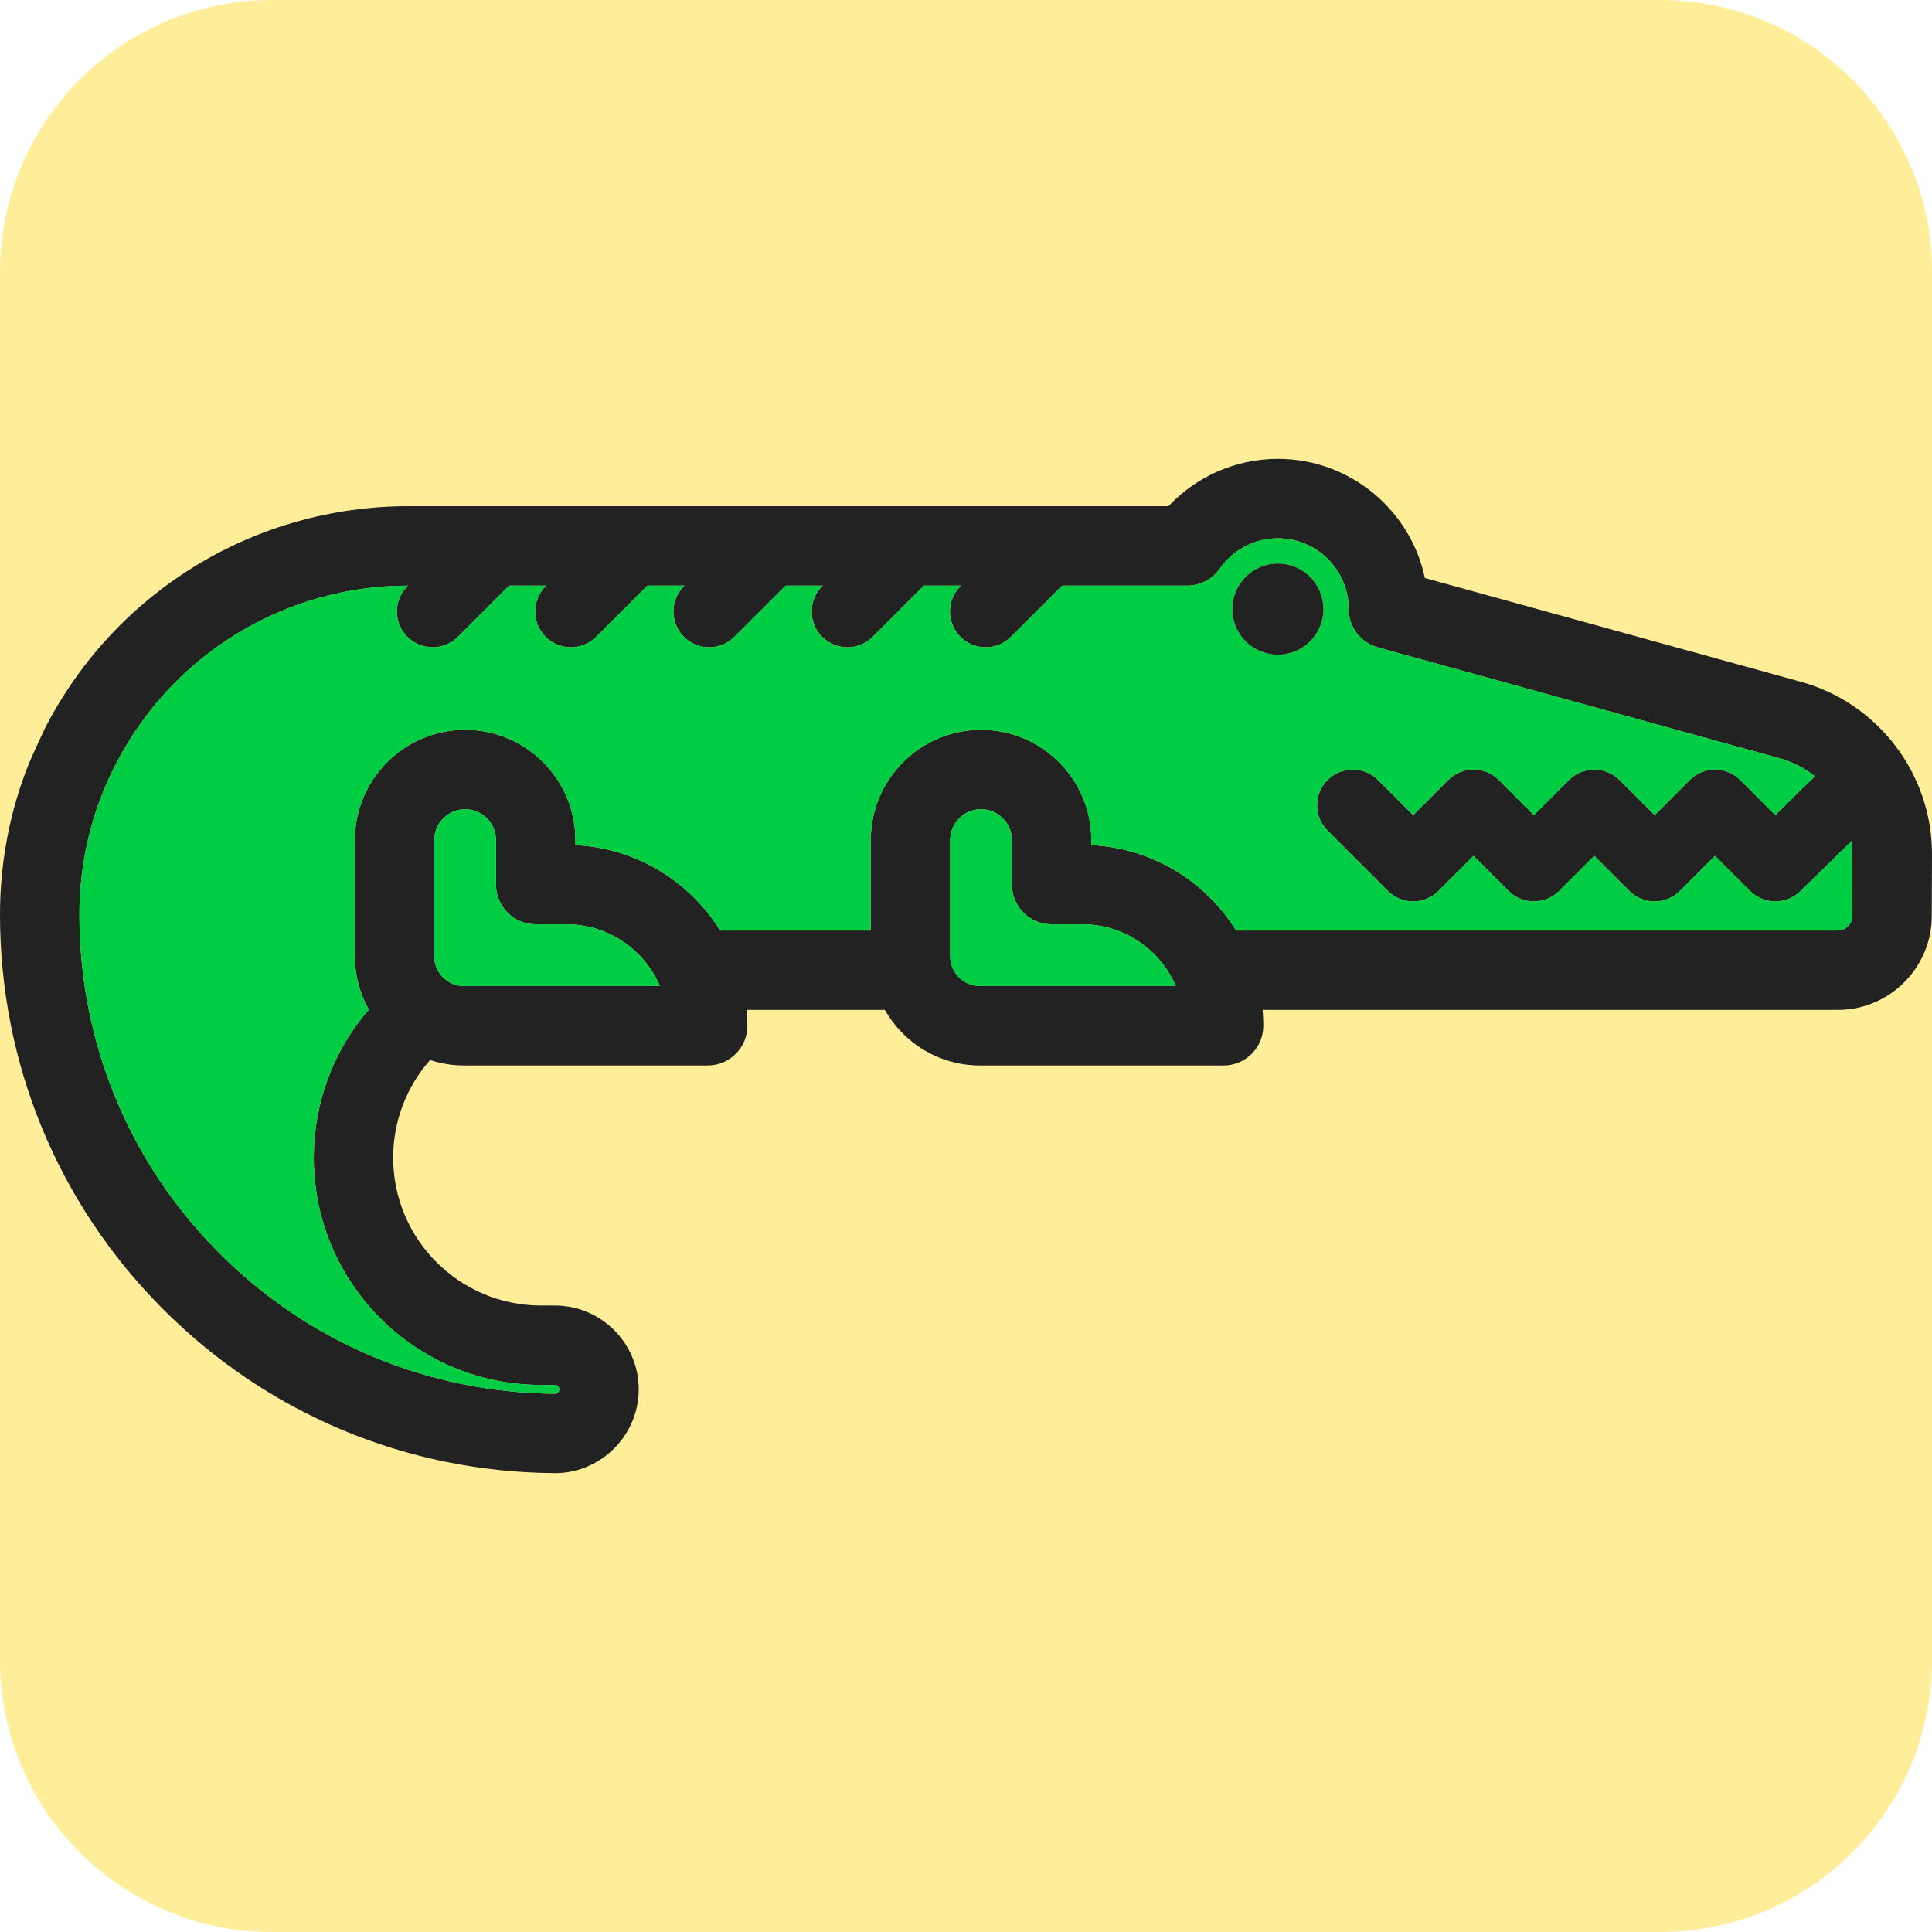
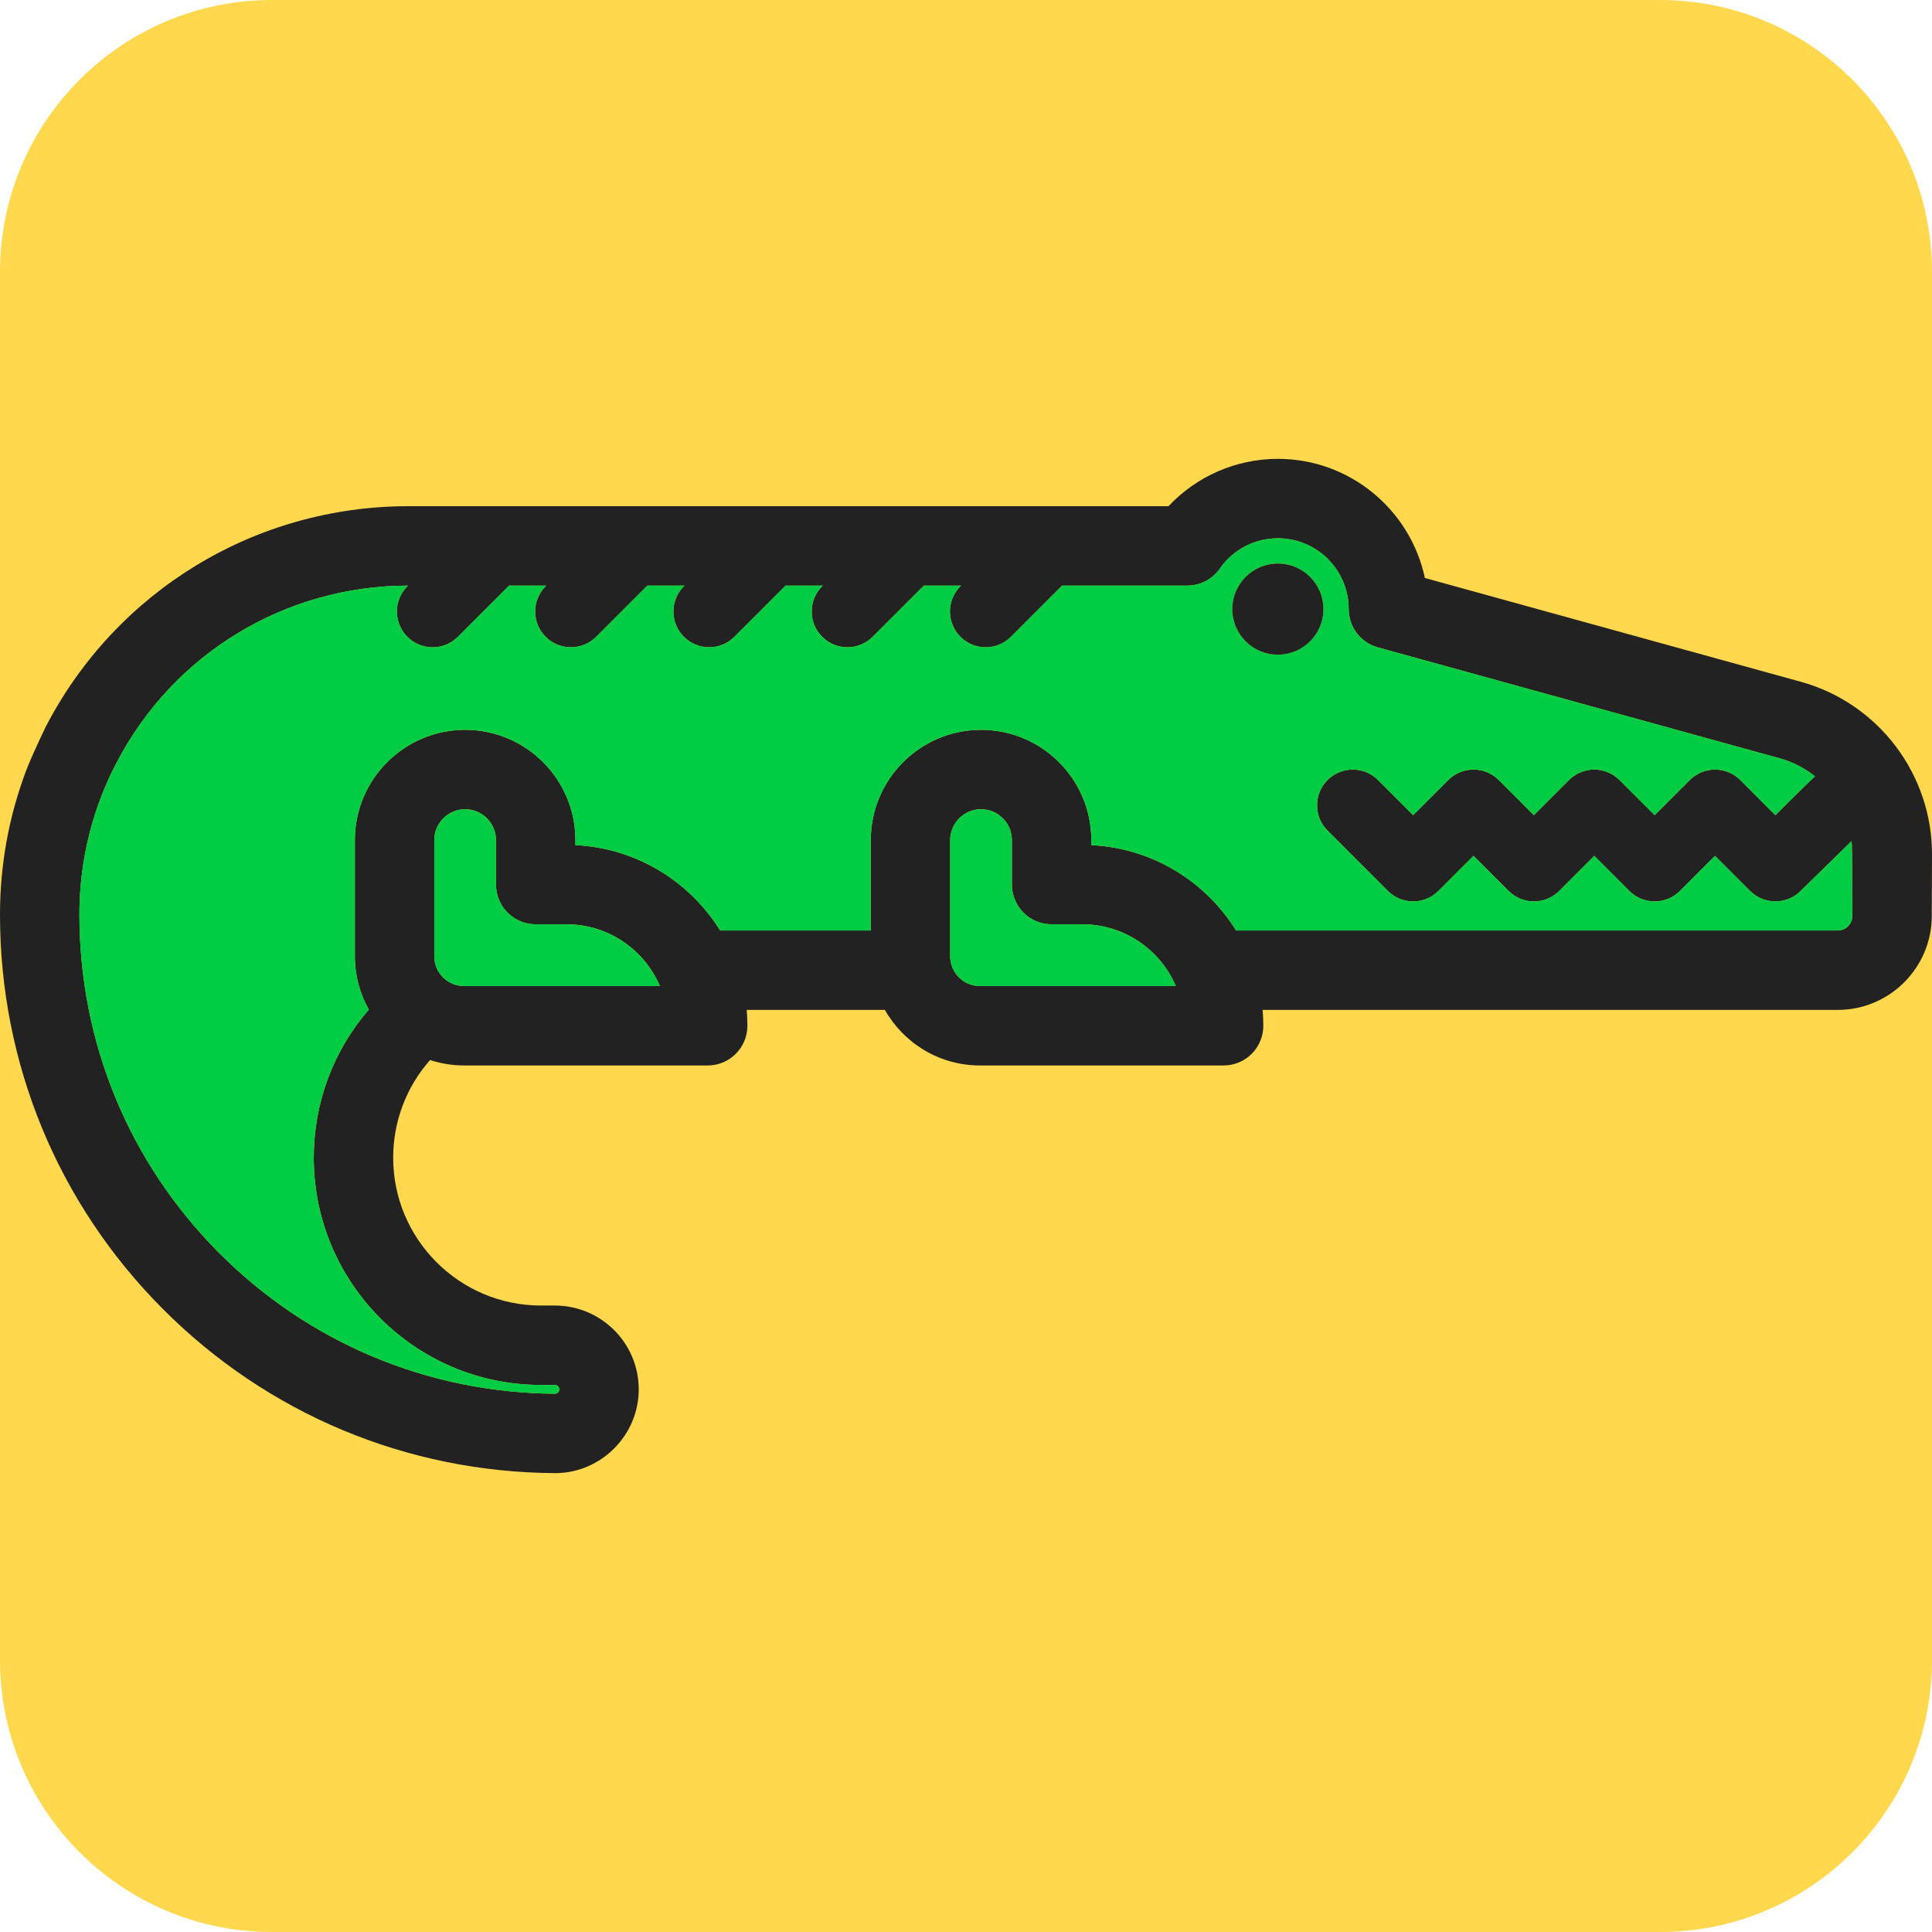
<svg xmlns="http://www.w3.org/2000/svg" height="800px" width="800px" viewBox="0 0 511.475 511.475">
-   <rect width="511.475" height="511.475" rx="72" fill="#ffee99" />
+   <rect width="511.475" height="511.475" rx="72" fill="#ffd84d" />
  <path fill="#222222" d="M476.753,180.492c20.509,5.655,34.784,24.483,34.721,45.759l-0.063,16.315   c-0.032,13.666-11.206,24.798-24.893,24.798H334.262c0.116,1.377,0.189,2.775,0.189,4.194c0,5.803-4.709,10.512-10.512,10.512   h-64.523c-10.775,0-20.183-5.939-25.155-14.706h-36.582c0.116,1.377,0.189,2.775,0.189,4.194c0,5.803-4.709,10.512-10.512,10.512   h-64.523c-3.133,0-6.15-0.515-8.977-1.44c-6.265,7.096-9.766,16.231-9.766,25.87c0,21.571,17.555,39.126,39.126,39.126h3.69   c12.236,0,22.191,9.955,22.191,22.191c0,12.068-9.818,22.023-21.886,22.18h-0.21c-39.347-0.231-76.275-15.705-103.996-43.572   C15.274,318.547,0,281.502,0,242.124c0-13.077,2.313-25.86,6.875-38.001c1.482-3.974,5.256-11.784,5.288-11.837   c0.032-0.053,0.053-0.105,0.084-0.147c18.711-35.857,55.451-58.132,95.87-58.132c0.116,0,201.222,0,201.222,0   c7.453-7.926,17.913-12.53,28.961-12.53c19.111,0,35.11,13.54,38.916,31.536L476.753,180.492z M490.387,242.492   c0,0-0.032-18.68-0.189-19.836l-13.497,13.214c-3.7,3.69-9.682,3.69-13.382,0l-9.293-9.293l-9.293,9.293   c-1.766,1.777-4.173,2.775-6.686,2.775s-4.92-0.999-6.686-2.775l-9.293-9.293l-9.293,9.293c-1.777,1.777-4.184,2.775-6.696,2.775   c-2.502,0-4.909-0.999-6.686-2.775l-9.293-9.293l-9.293,9.293c-1.777,1.777-4.184,2.775-6.686,2.775   c-2.512,0-4.92-0.999-6.696-2.775l-15.978-15.978c-3.69-3.7-3.69-9.692,0-13.382c3.7-3.7,9.692-3.7,13.382,0l9.293,9.293   l9.293-9.293c3.69-3.7,9.682-3.7,13.382,0l9.282,9.293l9.293-9.293c1.777-1.777,4.184-2.775,6.696-2.775   c2.502,0,4.909,0.999,6.686,2.775l9.293,9.293l9.293-9.293c1.777-1.777,4.184-2.775,6.686-2.775c2.512,0,4.92,0.999,6.696,2.775   l9.282,9.293c0,0,10.071-9.986,10.481-10.291c-2.702-2.144-5.845-3.795-9.324-4.751l-106.392-29.371   c-4.562-1.261-7.716-5.403-7.716-10.134c0-10.344-8.41-18.753-18.754-18.753c-6.118,0-11.868,2.996-15.358,8.021   c-1.966,2.828-5.193,4.51-8.63,4.51h-33.123l-13.55,13.55c-1.85,1.85-4.268,2.775-6.686,2.775c-2.428,0-4.846-0.925-6.696-2.775   c-3.69-3.69-3.69-9.682,0-13.382l0.179-0.168h-9.85l-13.55,13.55c-1.85,1.85-4.268,2.775-6.686,2.775   c-2.428,0-4.846-0.925-6.696-2.775c-3.69-3.69-3.69-9.682,0-13.382l0.168-0.168h-9.839l-13.55,13.55   c-1.85,1.85-4.268,2.775-6.686,2.775c-2.428,0-4.846-0.925-6.696-2.775c-3.69-3.69-3.69-9.682,0-13.382l0.168-0.168h-9.839   l-13.55,13.55c-1.85,1.85-4.268,2.775-6.686,2.775c-2.428,0-4.846-0.925-6.696-2.775c-3.69-3.69-3.69-9.682,0-13.382l0.168-0.168   h-9.839l-13.55,13.55c-1.85,1.85-4.268,2.775-6.696,2.775c-2.418,0-4.836-0.925-6.686-2.775c-3.7-3.69-3.7-9.682,0-13.382   l0.168-0.168c-32.493,0.042-62.021,17.944-77.095,46.768c-0.011,0-0.011,0.01-0.011,0.021c-0.042,0.074-0.084,0.158-0.126,0.242   c-1.598,3.038-3.017,6.223-4.226,9.45c-3.669,9.776-5.529,20.068-5.529,30.611c0,33.786,13.098,65.564,36.887,89.479   c23.736,23.862,55.367,37.139,89.058,37.37c0.61-0.032,1.104-0.536,1.104-1.156c0-0.641-0.526-1.167-1.167-1.167h-3.69   c-33.166,0-60.15-26.984-60.15-60.15c0-14.591,5.214-28.414,14.57-39.22c-2.344-4.173-3.69-8.977-3.69-14.097v-30.779   c0-16.094,13.098-29.192,29.192-29.192c16.104,0,29.192,13.098,29.192,29.192v1.335c16.178,0.778,30.264,9.629,38.327,22.601h39.872   v-23.936c0-16.094,13.098-29.192,29.192-29.192c16.094,0,29.192,13.098,29.192,29.192v1.335   c16.178,0.778,30.264,9.629,38.327,22.601h159.279C488.642,246.339,490.377,244.616,490.387,242.492z M259.416,261.046h51.866   c-4.1-9.598-13.634-16.346-24.703-16.346h-8.178c-5.803,0-10.512-4.699-10.512-10.512v-11.784c0-4.499-3.658-8.168-8.168-8.168   s-8.168,3.669-8.168,8.168v30.779C251.553,257.514,255.075,261.046,259.416,261.046z M122.833,261.046H174.7   c-4.1-9.598-13.624-16.346-24.703-16.346h-8.178c-5.803,0-10.512-4.699-10.512-10.512v-11.784c0-4.499-3.658-8.168-8.168-8.168   c-4.499,0-8.168,3.669-8.168,8.168v30.779C114.97,257.514,118.502,261.046,122.833,261.046z" />
  <path fill="#00cc44" d="M490.198,222.656c0.158,1.156,0.189,19.836,0.189,19.836c-0.011,2.123-1.745,3.847-3.868,3.847   H327.24c-8.063-12.972-22.149-21.823-38.327-22.601v-1.335c0-16.094-13.098-29.192-29.192-29.192s-29.192,13.098-29.192,29.192   v23.936h-39.872c-8.063-12.972-22.149-21.823-38.327-22.601v-1.335c0-16.094-13.087-29.192-29.192-29.192   c-16.094,0-29.192,13.098-29.192,29.192v30.779c0,5.119,1.346,9.923,3.69,14.097c-9.356,10.806-14.57,24.63-14.57,39.22   c0,33.165,26.984,60.15,60.15,60.15h3.69c0.641,0,1.167,0.526,1.167,1.167c0,0.62-0.494,1.125-1.104,1.156   c-33.691-0.231-65.322-13.508-89.058-37.37c-23.789-23.915-36.887-55.693-36.887-89.479c0-10.544,1.861-20.835,5.529-30.611   c1.209-3.227,2.628-6.412,4.226-9.45c0.042-0.084,0.084-0.168,0.126-0.242c0-0.011,0-0.021,0.011-0.021   c15.074-28.824,44.603-46.726,77.095-46.768l-0.168,0.168c-3.7,3.7-3.7,9.692,0,13.382c1.85,1.85,4.268,2.775,6.686,2.775   c2.428,0,4.846-0.925,6.696-2.775l13.55-13.55h9.839l-0.168,0.168c-3.69,3.7-3.69,9.692,0,13.382c1.85,1.85,4.268,2.775,6.696,2.775   c2.418,0,4.836-0.925,6.686-2.775l13.55-13.55h9.839l-0.168,0.168c-3.69,3.7-3.69,9.692,0,13.382c1.85,1.85,4.268,2.775,6.696,2.775   c2.418,0,4.836-0.925,6.686-2.775l13.55-13.55h9.839l-0.168,0.168c-3.69,3.7-3.69,9.692,0,13.382c1.85,1.85,4.268,2.775,6.696,2.775   c2.418,0,4.836-0.925,6.686-2.775l13.55-13.55h9.85l-0.179,0.168c-3.69,3.7-3.69,9.692,0,13.382c1.85,1.85,4.268,2.775,6.696,2.775   c2.418,0,4.836-0.925,6.686-2.775l13.55-13.55h33.123c3.437,0,6.665-1.682,8.63-4.51c3.49-5.025,9.24-8.021,15.358-8.021   c10.344,0,18.754,8.41,18.754,18.753c0,4.73,3.154,8.872,7.716,10.134l106.392,29.371c3.479,0.957,6.623,2.607,9.324,4.751   c-0.41,0.305-10.481,10.291-10.481,10.291l-9.282-9.293c-1.777-1.777-4.184-2.775-6.696-2.775c-2.502,0-4.909,0.999-6.686,2.775   l-9.293,9.293l-9.293-9.293c-1.777-1.777-4.184-2.775-6.686-2.775c-2.512,0-4.92,0.999-6.696,2.775l-9.293,9.293l-9.282-9.293   c-3.7-3.7-9.692-3.7-13.382,0l-9.293,9.293l-9.293-9.293c-3.69-3.7-9.682-3.7-13.382,0c-3.69,3.69-3.69,9.682,0,13.382   l15.978,15.978c1.777,1.777,4.184,2.775,6.696,2.775c2.502,0,4.909-0.999,6.686-2.775l9.293-9.293l9.293,9.293   c1.777,1.777,4.184,2.775,6.686,2.775c2.512,0,4.92-0.999,6.696-2.775l9.293-9.293l9.293,9.293c1.766,1.777,4.173,2.775,6.686,2.775   c2.512,0,4.92-0.999,6.686-2.775l9.293-9.293l9.293,9.293c3.7,3.69,9.682,3.69,13.382,0L490.198,222.656z M350.356,161.255   c0-6.654-5.393-12.057-12.057-12.057c-6.654,0-12.057,5.403-12.057,12.057c0,6.665,5.403,12.057,12.057,12.057   C344.963,173.312,350.356,167.92,350.356,161.255z" />
  <path fill="#222222" d="M338.299,149.198c6.665,0,12.057,5.403,12.057,12.057c0,6.665-5.393,12.057-12.057,12.057   c-6.654,0-12.057-5.393-12.057-12.057C326.242,154.601,331.645,149.198,338.299,149.198z" />
  <path fill="#00cc44" d="M311.283,261.046h-51.866c-4.341,0-7.863-3.532-7.863-7.863v-30.779     c0-4.499,3.658-8.168,8.168-8.168s8.168,3.669,8.168,8.168v11.784c0,5.813,4.709,10.512,10.512,10.512h8.178     C297.649,244.7,307.183,251.448,311.283,261.046z" />
  <path fill="#00cc44" d="M174.7,261.046h-51.866c-4.331,0-7.863-3.532-7.863-7.863v-30.779c0-4.499,3.669-8.168,8.168-8.168    c4.51,0,8.168,3.669,8.168,8.168v11.784c0,5.813,4.709,10.512,10.512,10.512h8.178C161.076,244.7,170.6,251.448,174.7,261.046z" />
</svg>
